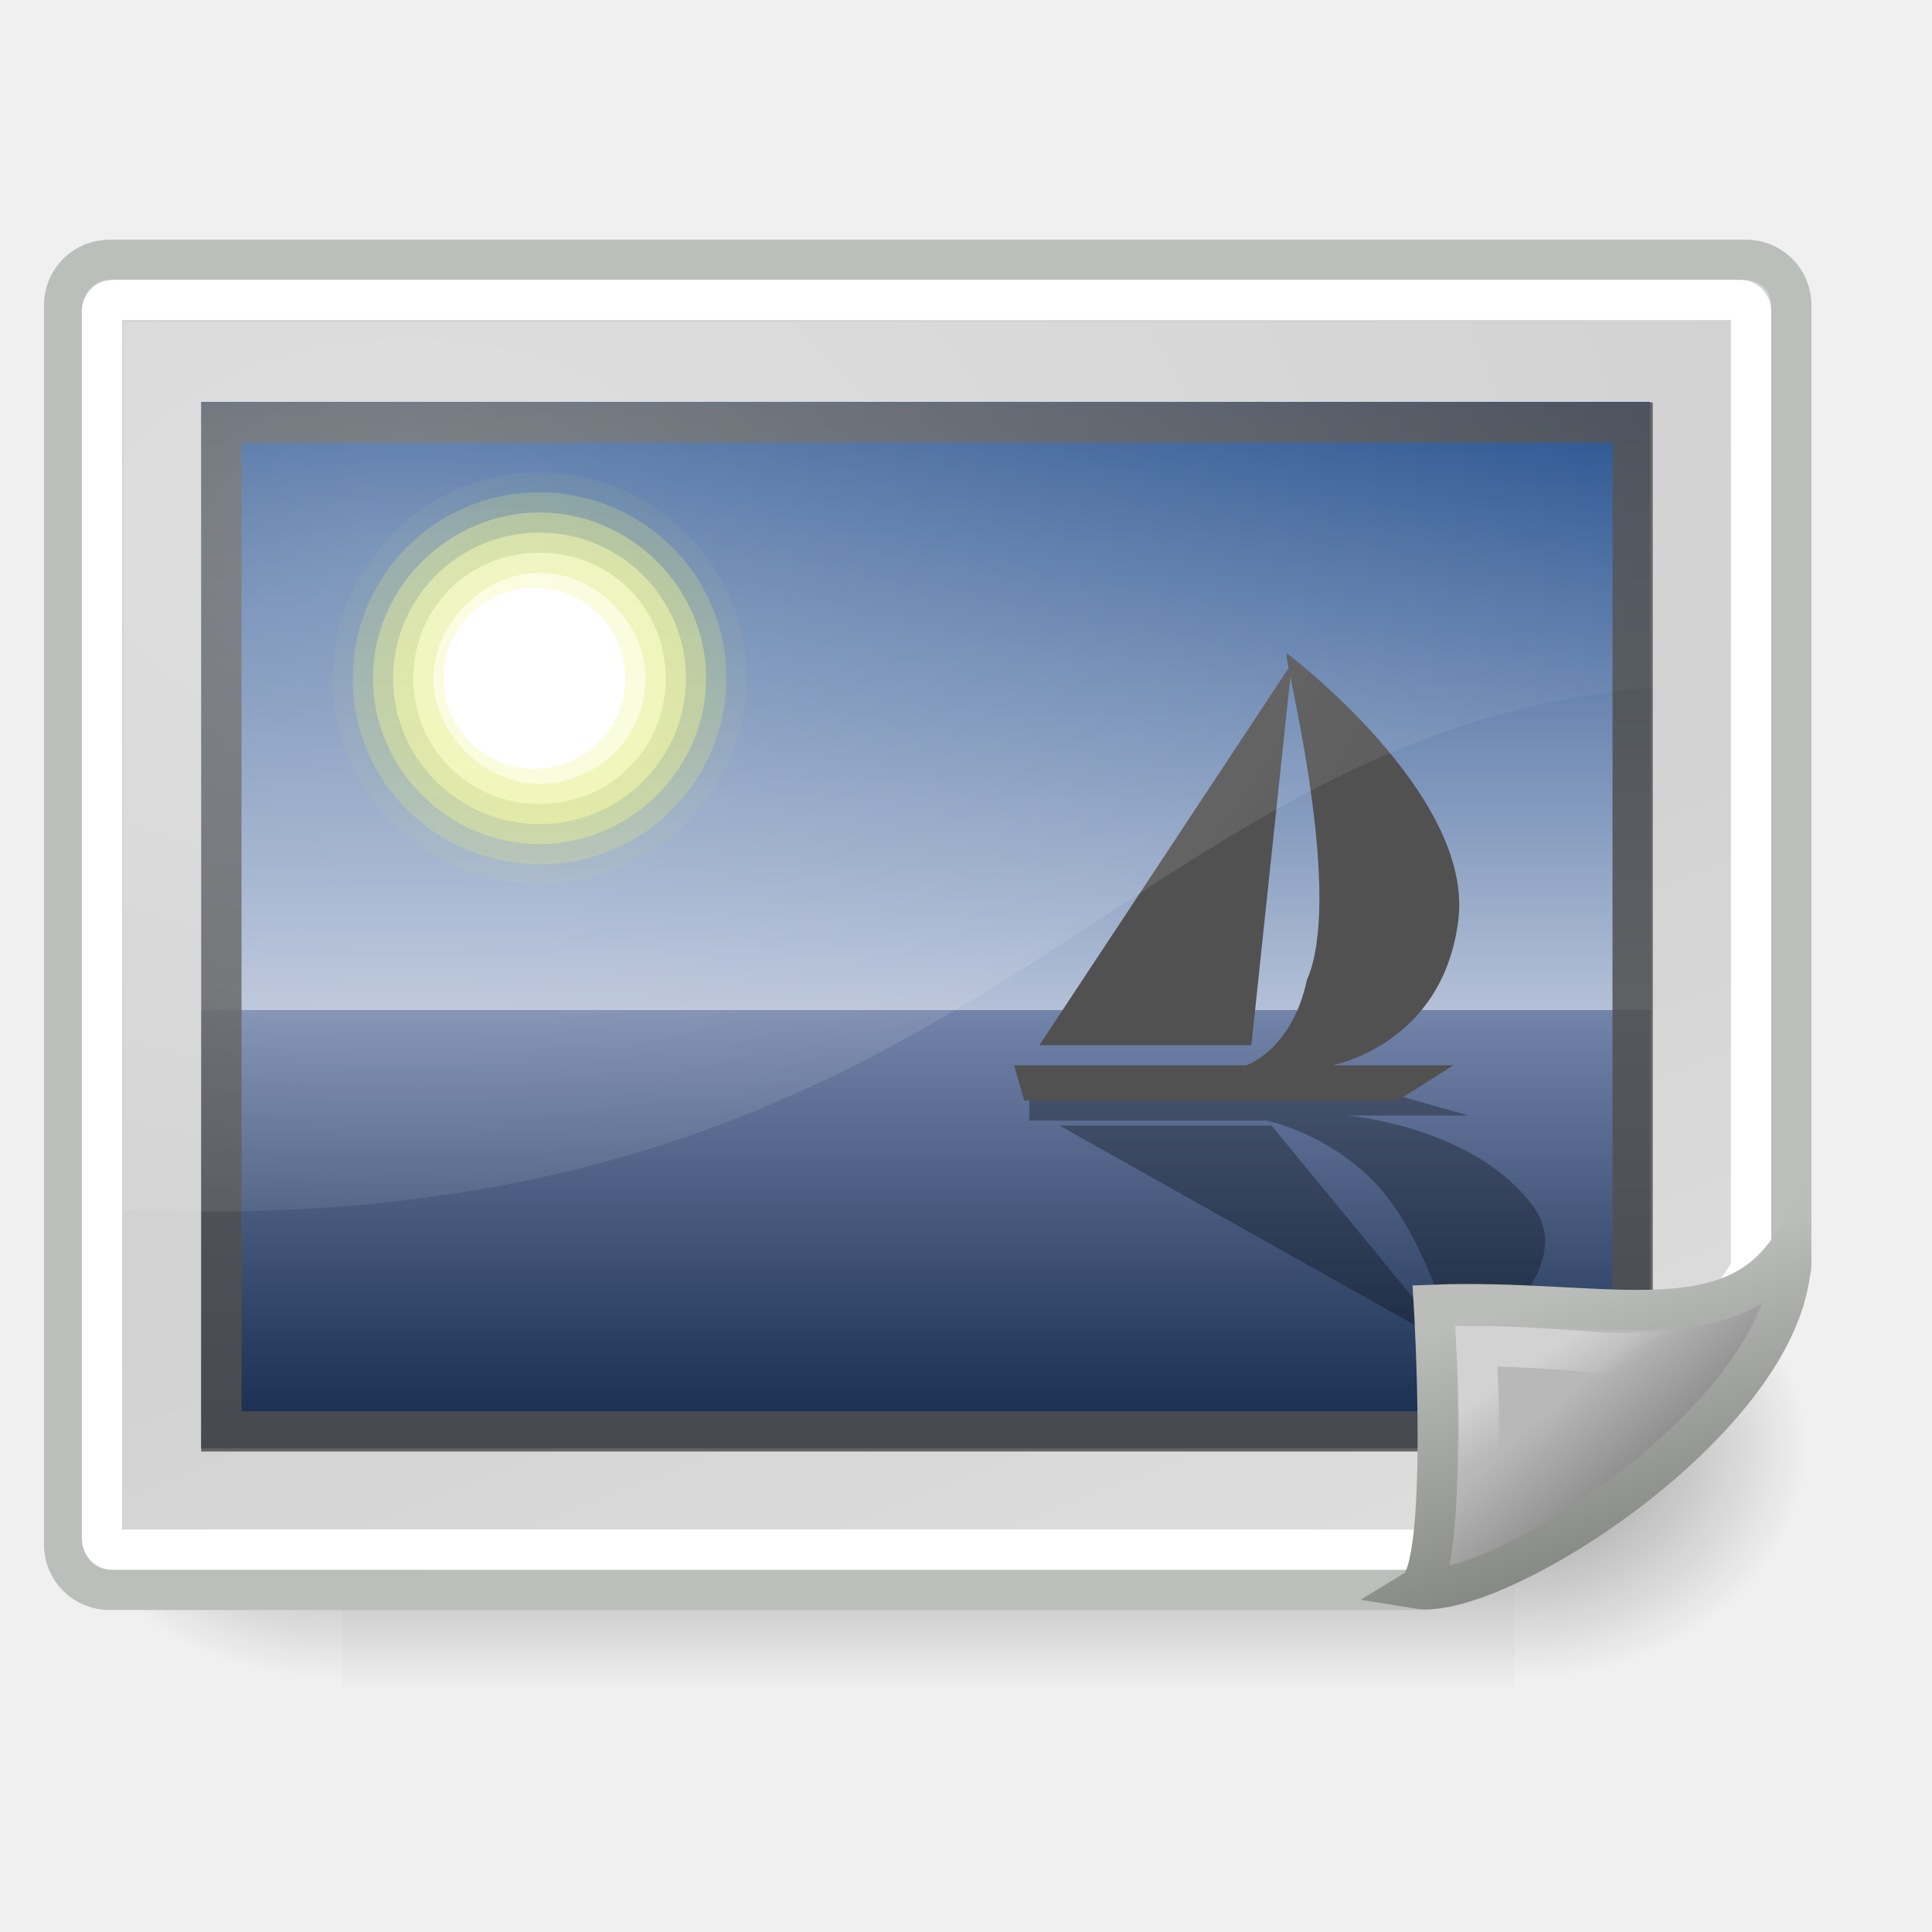
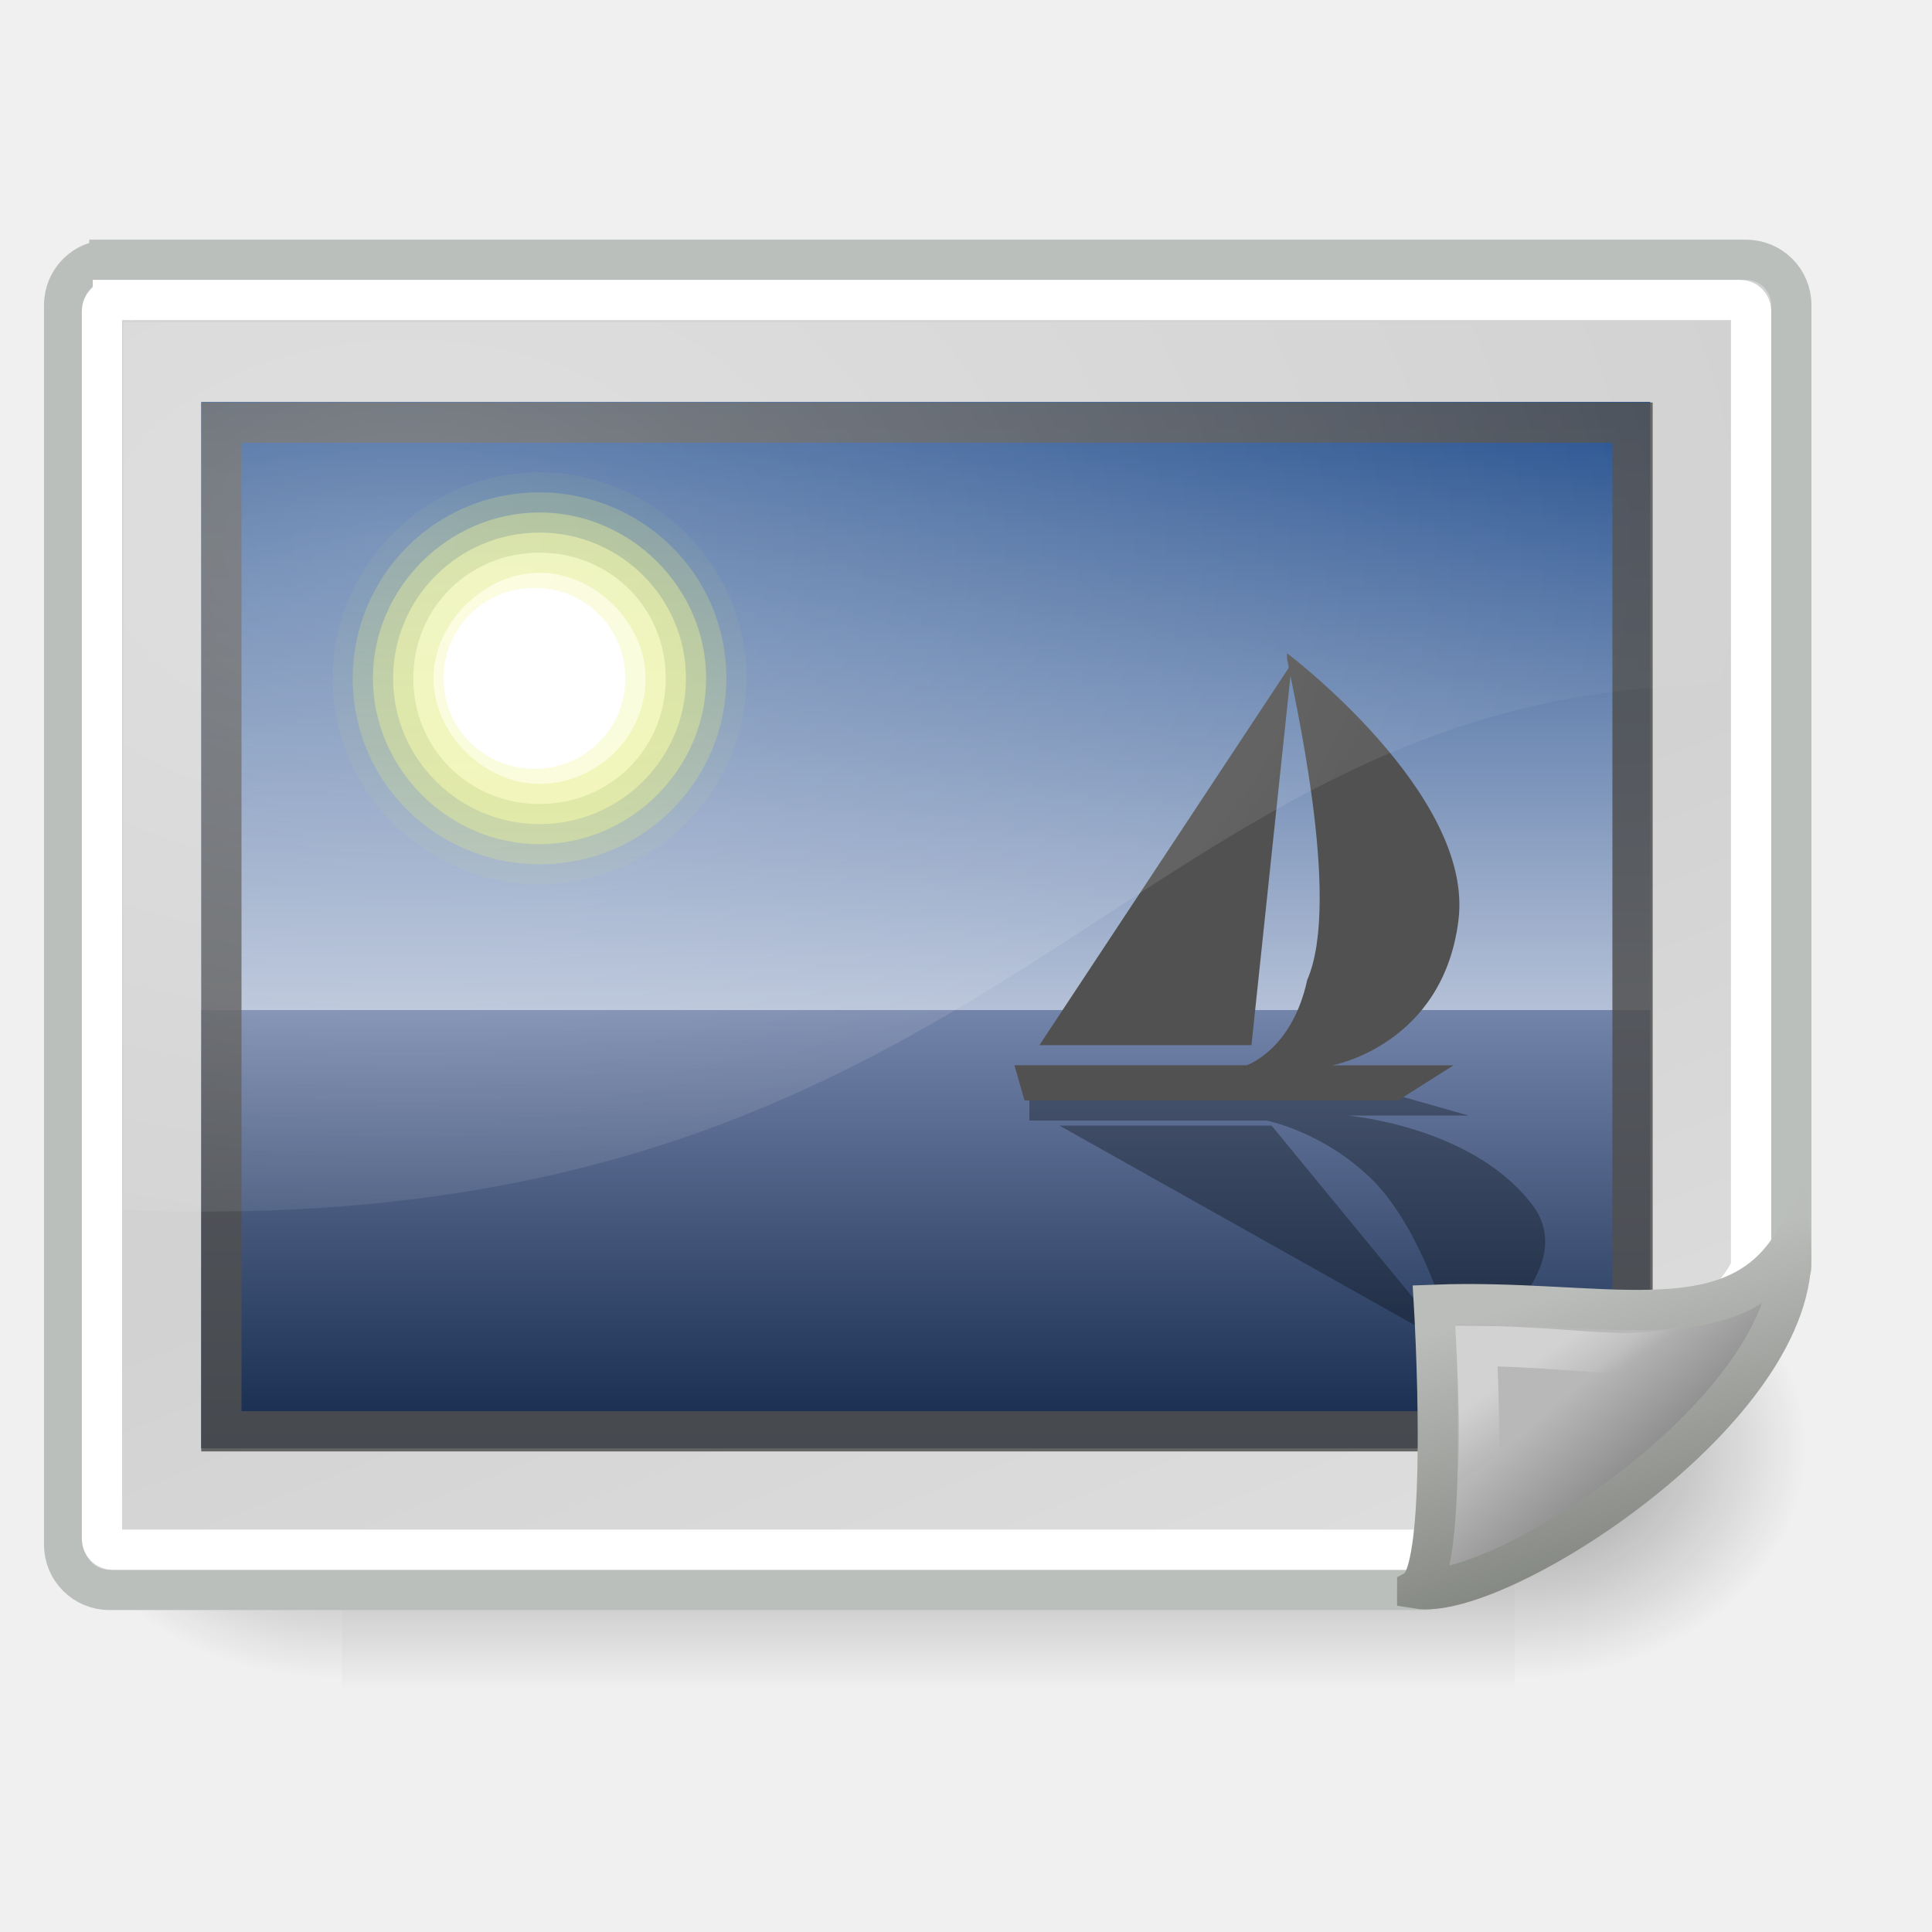
- <svg xmlns="http://www.w3.org/2000/svg" xmlns:xlink="http://www.w3.org/1999/xlink" width="48px" height="48px" xml:space="preserve" id="svg16168">
-   <defs id="defs16234">
-     <radialGradient xlink:href="#linearGradient5060" id="radialGradient6719" gradientUnits="userSpaceOnUse" gradientTransform="matrix(-2.774389,0,0,1.969706,112.7623,-872.8854)" cx="605.714" cy="486.648" fx="605.714" fy="486.648" r="117.143" />
-     <linearGradient id="linearGradient5060">
-       <stop style="stop-color:black;stop-opacity:1;" offset="0" id="stop5062" />
-       <stop style="stop-color:black;stop-opacity:0;" offset="1" id="stop5064" />
+ <svg xmlns="http://www.w3.org/2000/svg" xmlns:xlink="http://www.w3.org/1999/xlink" width="48" height="48" id="svg16168">
+   <defs>
+     <linearGradient id="4" gradientUnits="userSpaceOnUse" gradientTransform="matrix(1.09899 0 0 1.1067-1.954-4.922)" x1="21.933" y1="24.627" x2="21.933" y2="7.109">
+       <stop stop-color="#d0d6e5" stroke-width="1.217" />
+       <stop offset="1" stop-color="#093a80" stroke-width="1.217" />
    </linearGradient>
-     <radialGradient xlink:href="#linearGradient5060" id="radialGradient6717" gradientUnits="userSpaceOnUse" gradientTransform="matrix(2.774389,0,0,1.969706,-1891.633,-872.8854)" cx="605.714" cy="486.648" fx="605.714" fy="486.648" r="117.143" />
-     <linearGradient id="linearGradient5048">
-       <stop style="stop-color:black;stop-opacity:0;" offset="0" id="stop5050" />
-       <stop id="stop5056" offset="0.5" style="stop-color:black;stop-opacity:1;" />
-       <stop style="stop-color:black;stop-opacity:0;" offset="1" id="stop5052" />
+     <linearGradient id="5" x1="42.19" y1="31" x2="45" y2="39.985" gradientUnits="userSpaceOnUse">
+       <stop stop-color="#bbbdba" />
+       <stop offset="1" stop-color="#70746e" />
    </linearGradient>
-     <linearGradient xlink:href="#linearGradient5048" id="linearGradient6715" gradientUnits="userSpaceOnUse" gradientTransform="matrix(2.774389,0,0,1.969706,-1892.179,-872.8854)" x1="302.857" y1="366.648" x2="302.857" y2="609.505" />
-     <linearGradient id="linearGradient8171">
-       <stop style="stop-color:#bbbdba;stop-opacity:1;" offset="0" id="stop8173" />
-       <stop style="stop-color:#70746e;stop-opacity:1;" offset="1" id="stop8175" />
+     <linearGradient id="8" gradientUnits="userSpaceOnUse" gradientTransform="matrix(2.77439 0 0 1.96971-1892.18-872.89)" x1="302.86" y1="366.65" x2="302.86" y2="609.51">
+       <stop stop-opacity="0" />
+       <stop offset=".5" />
+       <stop offset="1" stop-opacity="0" />
    </linearGradient>
-     <linearGradient id="linearGradient8155">
-       <stop style="stop-color:#ffffff;stop-opacity:1;" offset="0" id="stop8157" />
-       <stop style="stop-color:#ffffff;stop-opacity:0;" offset="1" id="stop8159" />
+     <linearGradient id="7">
+       <stop stop-color="#fff" />
+       <stop offset="1" stop-color="#fff" stop-opacity="0" />
    </linearGradient>
-     <linearGradient id="linearGradient2224">
-       <stop style="stop-color:#7c7c7c;stop-opacity:1;" offset="0" id="stop2226" />
-       <stop style="stop-color:#b8b8b8;stop-opacity:1;" offset="1" id="stop2228" />
+     <linearGradient id="6">
+       <stop />
+       <stop offset="1" stop-opacity="0" />
    </linearGradient>
-     <linearGradient id="linearGradient2251">
-       <stop style="stop-color:#ffffff;stop-opacity:1;" offset="0" id="stop2253" />
-       <stop style="stop-color:#ffffff;stop-opacity:0;" offset="1" id="stop2255" />
+     <linearGradient xlink:href="#7" id="3" gradientUnits="userSpaceOnUse" x1="38.544" y1="33.512" x2="39.32" y2="34.661" />
+     <linearGradient id="1" gradientUnits="userSpaceOnUse" gradientTransform="matrix(1.434 0 0 .99009 52.32 2.839)" x1="12.487" y1="3.732" x2="31.08" y2="36.03">
+       <stop stop-color="#d2d2d2" stroke-width="1.217" />
+       <stop offset="1" stop-color="#ededed" stroke-width="1.217" />
    </linearGradient>
-     <linearGradient id="linearGradient7648" gradientUnits="userSpaceOnUse" x1="21.933" y1="24.627" x2="21.933" y2="7.109" style="stroke-dasharray:none;stroke-miterlimit:4;stroke-width:1.217">
-       <stop offset="0" style="stop-color:#8595bc;stop-opacity:1;" id="stop7650" />
-       <stop offset="1" style="stop-color:#041a3b;stop-opacity:1;" id="stop7652" />
+     <linearGradient id="0" gradientUnits="userSpaceOnUse" gradientTransform="matrix(1.09899 0 0-.79776-1.954 37.32)" x1="21.933" y1="24.627" x2="21.933" y2="7.109">
+       <stop stop-color="#8595bc" />
+       <stop offset="1" stop-color="#041a3b" />
    </linearGradient>
-     <linearGradient id="linearGradient2392">
-       <stop id="stop2394" offset="0" style="stop-color:#715b26;stop-opacity:1;" />
-       <stop id="stop2396" offset="1" style="stop-color:#312710;stop-opacity:1;" />
+     <linearGradient id="2" gradientUnits="userSpaceOnUse" x1="41.14" y1="37.423" x2="38.812" y2="34.736">
+       <stop stop-color="#7c7c7c" />
+       <stop offset="1" stop-color="#b8b8b8" />
    </linearGradient>
-     <linearGradient id="linearGradient12129">
-       <stop style="stop-color:#000000;stop-opacity:1;" offset="0" id="stop12131" />
-       <stop style="stop-color:#000000;stop-opacity:0;" offset="1" id="stop12133" />
-     </linearGradient>
-     <linearGradient style="stroke-dasharray:none;stroke-miterlimit:4;stroke-width:1.217" y2="36.033" x2="31.081" y1="3.732" x1="12.487" gradientUnits="userSpaceOnUse" id="aigrd1">
-       <stop id="stop16177" style="stop-color:#D2D2D2;stroke-dasharray:none;stroke-miterlimit:4;stroke-width:1.217" offset="0" />
-       <stop id="stop16179" style="stop-color:#EDEDED;stroke-dasharray:none;stroke-miterlimit:4;stroke-width:1.217" offset="1" />
-     </linearGradient>
-     <linearGradient style="stroke-dasharray:none;stroke-miterlimit:4;stroke-width:1.217" y2="22.577" x2="21.917" y1="30.341" x1="21.877" gradientUnits="userSpaceOnUse" id="aigrd2">
-       <stop id="stop16184" style="stop-color:#5e4f07;stop-opacity:1;" offset="0" />
-       <stop id="stop16186" style="stop-color:#348a31;stop-opacity:1;" offset="1" />
-     </linearGradient>
-     <linearGradient style="stroke-dasharray:none;stroke-miterlimit:4;stroke-width:1.217" y2="7.109" x2="21.933" y1="24.627" x1="21.933" gradientUnits="userSpaceOnUse" id="aigrd3">
-       <stop id="stop16199" style="stop-color:#D0D6E5;stroke-dasharray:none;stroke-miterlimit:4;stroke-width:1.217" offset="0" />
-       <stop id="stop16201" style="stop-color:#093A80;stroke-dasharray:none;stroke-miterlimit:4;stroke-width:1.217" offset="1" />
-     </linearGradient>
-     <radialGradient xlink:href="#linearGradient12129" id="radialGradient12135" cx="24.218" cy="41.636" fx="24.218" fy="41.636" r="22.097" gradientTransform="matrix(1,0,0,0.184,0,33.97501)" gradientUnits="userSpaceOnUse" />
-     <linearGradient xlink:href="#linearGradient7648" id="linearGradient7671" gradientUnits="userSpaceOnUse" gradientTransform="matrix(1.098989,0,0,-0.797757,-1.953865,37.324)" x1="21.933" y1="24.627" x2="21.933" y2="7.109" />
-     <linearGradient xlink:href="#aigrd3" id="linearGradient7673" gradientUnits="userSpaceOnUse" gradientTransform="matrix(1.098989,0,0,1.106697,-1.953865,-4.922453)" x1="21.933" y1="24.627" x2="21.933" y2="7.109" />
-     <linearGradient xlink:href="#aigrd1" id="linearGradient8148" gradientUnits="userSpaceOnUse" gradientTransform="matrix(1.434003,0,0,0.990087,52.32167,2.838918)" x1="12.487" y1="3.732" x2="31.081" y2="36.033" />
-     <radialGradient xlink:href="#linearGradient8155" id="radialGradient8161" cx="12.7" cy="10.405" fx="12.7" fy="10.405" r="19.969" gradientTransform="matrix(1.710531,-5.396358e-24,2.470345e-24,1.124849,-11.56833,1.802582)" gradientUnits="userSpaceOnUse" />
-     <linearGradient xlink:href="#linearGradient2251" id="linearGradient8166" gradientUnits="userSpaceOnUse" gradientTransform="translate(5.14757,-3.409792)" x1="33.396" y1="36.921" x2="34.17" y2="38.07" />
-     <linearGradient xlink:href="#linearGradient2224" id="linearGradient8169" gradientUnits="userSpaceOnUse" gradientTransform="translate(5.14757,-3.034792)" x1="35.997" y1="40.458" x2="33.665" y2="37.771" />
-     <linearGradient xlink:href="#linearGradient8171" id="linearGradient8177" x1="42.188" y1="31" x2="45" y2="39.985" gradientUnits="userSpaceOnUse" />
+     <radialGradient xlink:href="#6" id="B" gradientUnits="userSpaceOnUse" gradientTransform="matrix(-2.77439 0 0 1.96971 112.76-872.89)" cx="605.71" cy="486.65" fx="605.71" fy="486.65" r="117.14" />
+     <radialGradient xlink:href="#7" id="A" cx="12.7" cy="10.405" fx="12.7" fy="10.405" r="19.969" gradientTransform="matrix(1.71053 0 0 1.12485-11.568 1.803)" gradientUnits="userSpaceOnUse" />
+     <radialGradient xlink:href="#6" id="9" gradientUnits="userSpaceOnUse" gradientTransform="matrix(2.77439 0 0 1.96971-1891.63-872.89)" cx="605.71" cy="486.65" fx="605.71" fy="486.65" r="117.14" />
  </defs>
-   <g style="display:inline" transform="matrix(2.175112e-2,0,0,2.493263e-2,42.41049,33.81117)" id="g6707">
-     <rect style="opacity:0.402;color:black;fill:url(#linearGradient6715);fill-opacity:1;fill-rule:nonzero;stroke:none;stroke-width:1;stroke-linecap:round;stroke-linejoin:miter;marker:none;marker-start:none;marker-mid:none;marker-end:none;stroke-miterlimit:4;stroke-dasharray:none;stroke-dashoffset:0;stroke-opacity:1;visibility:visible;display:inline;overflow:visible" id="rect6709" width="1339.633" height="478.357" x="-1559.252" y="-150.697" />
-     <path style="opacity:0.402;color:black;fill:url(#radialGradient6717);fill-opacity:1;fill-rule:nonzero;stroke:none;stroke-width:1;stroke-linecap:round;stroke-linejoin:miter;marker:none;marker-start:none;marker-mid:none;marker-end:none;stroke-miterlimit:4;stroke-dasharray:none;stroke-dashoffset:0;stroke-opacity:1;visibility:visible;display:inline;overflow:visible" d="M -219.619,-150.68 C -219.619,-150.68 -219.619,327.65 -219.619,327.65 C -76.745,328.551 125.781,220.481 125.781,88.454 C 125.781,-43.572 -33.655,-150.68 -219.619,-150.68 z " id="path6711" />
-     <path id="path6713" d="M -1559.252,-150.68 C -1559.252,-150.68 -1559.252,327.65 -1559.252,327.65 C -1702.127,328.551 -1904.652,220.481 -1904.652,88.454 C -1904.652,-43.572 -1745.216,-150.68 -1559.252,-150.68 z " style="opacity:0.402;color:black;fill:url(#radialGradient6719);fill-opacity:1;fill-rule:nonzero;stroke:none;stroke-width:1;stroke-linecap:round;stroke-linejoin:miter;marker:none;marker-start:none;marker-mid:none;marker-end:none;stroke-miterlimit:4;stroke-dasharray:none;stroke-dashoffset:0;stroke-opacity:1;visibility:visible;display:inline;overflow:visible" />
+   <g color="#000">
+     <g transform="matrix(.02175 0 0 .02493 42.41 33.811)" stroke-linecap="round">
+       <path marker="none" opacity=".402" fill="url(#8)" d="m-1559.25-150.7h1339.63v478.36h-1339.63z" />
+       <path d="m-219.62-150.68c0 0 0 478.33 0 478.33 142.87.9 345.4-107.17 345.4-239.2 0-132.03-159.44-239.13-345.4-239.13" marker="none" opacity=".402" fill="url(#9)" />
+       <path d="m-1559.25-150.68c0 0 0 478.33 0 478.33-142.87.9-345.4-107.17-345.4-239.2 0-132.03 159.44-239.13 345.4-239.13" marker="none" opacity=".402" fill="url(#B)" />
+     </g>
+     <path d="m2.718 6.455h40.662c.623 0 1.125.502 1.125 1.125v23.901c0 .623-8.457 8.02-9.08 8.02h-32.707c-.623 0-1.125-.502-1.125-1.125v-30.795c0-.623.502-1.125 1.125-1.125z" marker="none" fill="url(#1)" stroke="#bbbfbb" />
  </g>
-   <path style="color:#000000;fill:url(#linearGradient8148);fill-opacity:1;fill-rule:nonzero;stroke:#bbbfbb;stroke-width:1;stroke-linecap:butt;stroke-linejoin:miter;marker:none;marker-start:none;marker-mid:none;marker-end:none;stroke-miterlimit:4;stroke-dashoffset:0;stroke-opacity:1;visibility:visible;display:inline;overflow:visible" d="M 2.718,6.455 L 43.38,6.455 C 44.003,6.455 44.505,6.957 44.505,7.58 L 44.505,31.481 C 44.505,32.104 36.048,39.5 35.425,39.5 L 2.718,39.5 C 2.095,39.5 1.593,38.998 1.593,38.375 L 1.593,7.58 C 1.593,6.957 2.095,6.455 2.718,6.455 z " id="rect7603" />
-   <g id="g7654" transform="matrix(1.054774,0,0,1.049989,-0.814647,4.485012)">
-     <path id="path7644" d="M 5.513,30 L 39.643,30 L 39.643,19.627 L 5.513,19.627 L 5.513,30 z " style="fill:url(#linearGradient7671);fill-opacity:1;fill-rule:nonzero;stroke:none;stroke-width:1.217;stroke-miterlimit:4" />
-     <path style="fill:url(#linearGradient7673);fill-rule:nonzero;stroke:none;stroke-width:1.217;stroke-miterlimit:4" d="M 5.513,5.238 L 39.643,5.238 L 39.643,19.627 L 5.513,19.627 L 5.513,5.238 z " id="path16203" />
-     <g id="g16205" style="fill-rule:nonzero;stroke:#000000;stroke-width:1.156;stroke-miterlimit:4" transform="matrix(1.189217,0,0,1.189217,-3.525355,-6.535408)">
-       <g id="g16207">
-         <path style="opacity:0.05;fill:#e8f52f;stroke:none" d="M 18.4,15.4 C 18.4,17.6 16.6,19.5 14.3,19.5 C 12.1,19.5 10.2,17.7 10.2,15.4 C 10.2,13.2 12,11.3 14.3,11.3 C 16.5,11.3 18.4,13.1 18.4,15.4 z " id="path16209" />
-         <path style="opacity:0.208;fill:#ecf751;stroke:none" d="M 18,15.4 C 18,17.4 16.4,19.1 14.3,19.1 C 12.3,19.1 10.6,17.5 10.6,15.4 C 10.6,13.4 12.2,11.7 14.3,11.7 C 16.3,11.7 18,13.3 18,15.4 L 18,15.4 z " id="path16211" />
-         <path style="opacity:0.367;fill:#f0f972;stroke:none" d="M 17.6,15.4 C 17.6,17.2 16.1,18.7 14.3,18.7 C 12.5,18.7 11,17.2 11,15.4 C 11,13.6 12.5,12.1 14.3,12.1 C 16.1,12.1 17.6,13.6 17.6,15.4 L 17.6,15.4 z " id="path16213" />
-         <path style="opacity:0.525;fill:#f4fa95;stroke:none" d="M 17.2,15.4 C 17.2,17 15.9,18.3 14.3,18.3 C 12.7,18.3 11.4,17 11.4,15.4 C 11.4,13.8 12.7,12.5 14.3,12.5 C 15.9,12.5 17.2,13.8 17.2,15.4 z " id="path16215" />
-         <path style="opacity:0.683;fill:#f7fcb7;stroke:none" d="M 16.8,15.4 C 16.8,16.8 15.7,17.9 14.3,17.9 C 12.9,17.9 11.8,16.8 11.8,15.4 C 11.8,14 12.9,12.9 14.3,12.9 C 15.7,12.9 16.8,14 16.8,15.4 L 16.8,15.4 z " id="path16217" />
-         <path style="opacity:0.842;fill:#fbfddb;stroke:none" d="M 16.4,15.4 C 16.4,16.6 15.4,17.5 14.3,17.5 C 13.2,17.5 12.2,16.5 12.2,15.4 C 12.2,14.3 13.2,13.3 14.3,13.3 C 15.4,13.3 16.4,14.3 16.4,15.4 z " id="path16219" />
-         <path style="fill:#ffffff;stroke:none" d="M 16,15.4 C 16,16.4 15.2,17.2 14.2,17.2 C 13.2,17.2 12.4,16.4 12.4,15.4 C 12.4,14.4 13.2,13.6 14.2,13.6 C 15.2,13.6 16,14.4 16,15.4 L 16,15.4 z " id="path16221" />
+   <g transform="matrix(1.05477 0 0 1.04999-.815 4.485)">
+     <g stroke-width="1.217">
+       <path d="m5.513 30h34.13v-10.373h-34.13v10.373" fill="url(#0)" />
+       <path d="m5.513 5.238h34.13v14.39h-34.13v-14.39" fill="url(#4)" />
+     </g>
+     <g transform="matrix(1.18922 0 0 1.18922-3.525-6.535)" stroke-width="1.156">
+       <path d="m18.4 15.4c0 2.2-1.8 4.1-4.1 4.1-2.2 0-4.1-1.8-4.1-4.1 0-2.2 1.8-4.1 4.1-4.1 2.2 0 4.1 1.8 4.1 4.1" opacity=".05" fill="#e8f52f" />
+       <path d="m18 15.4c0 2-1.6 3.7-3.7 3.7-2 0-3.7-1.6-3.7-3.7 0-2 1.6-3.7 3.7-3.7 2 0 3.7 1.6 3.7 3.7" opacity=".208" fill="#ecf751" />
+       <path d="m17.6 15.4c0 1.8-1.5 3.3-3.3 3.3-1.8 0-3.3-1.5-3.3-3.3 0-1.8 1.5-3.3 3.3-3.3 1.8 0 3.3 1.5 3.3 3.3" opacity=".367" fill="#f0f972" />
+       <path d="m17.2 15.4c0 1.6-1.3 2.9-2.9 2.9-1.6 0-2.9-1.3-2.9-2.9 0-1.6 1.3-2.9 2.9-2.9 1.6 0 2.9 1.3 2.9 2.9" opacity=".525" fill="#f4fa95" />
+       <path d="m16.8 15.4c0 1.4-1.1 2.5-2.5 2.5-1.4 0-2.5-1.1-2.5-2.5 0-1.4 1.1-2.5 2.5-2.5 1.4 0 2.5 1.1 2.5 2.5" opacity=".683" fill="#f7fcb7" />
+       <path d="m16.4 15.4c0 1.2-1 2.1-2.1 2.1-1.1 0-2.1-1-2.1-2.1 0-1.1 1-2.1 2.1-2.1 1.1 0 2.1 1 2.1 2.1" opacity=".842" fill="#fbfddb" />
+       <path d="m16 15.4c0 1-.8 1.8-1.8 1.8-1 0-1.8-.8-1.8-1.8 0-1 .8-1.8 1.8-1.8 1 0 1.8.8 1.8 1.8" fill="#fff" />
+     </g>
+     <g stroke-width="1.217">
+       <path d="m25.02 21.649h8.681l1.665.476h-2.854c0 0 2.854.238 4.281 2.02 1.427 1.665-1.665 3.687-1.665 3.687-.119-.357-.832-3.211-2.26-4.4-1.07-.951-2.26-1.189-2.26-1.189h-5.589v-.476-.119" opacity=".3" />
+       <path d="m30.724 22.363h-4.995l9.276 5.233-4.281-5.233" opacity=".3" />
+       <g fill="#515151">
+         <path d="m25.02 21.768h8.681l1.308-.832h-2.854c0 0 2.616-.476 2.973-3.449.357-2.973-4.04-6.303-4.04-6.303 0 0 0 0 0 .119.119.714 1.308 5.708.476 7.611-.357 1.665-1.427 2.02-1.427 2.02h-5.47l.238.832h.119" />
+         <path d="m30.25 20.46h-4.995l5.946-9.04-.951 9.04" />
      </g>
    </g>
-     <path style="opacity:0.3;fill-rule:nonzero;stroke:none;stroke-width:1.217;stroke-miterlimit:4" d="M 25.016,21.649 L 33.697,21.649 L 35.362,22.125 L 32.508,22.125 C 32.508,22.125 35.362,22.363 36.789,24.146 C 38.216,25.811 35.124,27.833 35.124,27.833 C 35.124,27.833 35.124,27.833 35.124,27.833 C 35.005,27.476 34.292,24.622 32.865,23.433 C 31.794,22.481 30.605,22.244 30.605,22.244 L 25.016,22.244 L 25.016,21.768 L 25.016,21.649 z " id="path16223" />
-     <path style="opacity:0.3;fill-rule:nonzero;stroke:none;stroke-width:1.217;stroke-miterlimit:4" d="M 30.724,22.363 L 25.729,22.363 L 35.005,27.595 L 30.724,22.363 L 30.724,22.363 z " id="path16225" />
-     <path style="fill:#515151;fill-rule:nonzero;stroke:none;stroke-width:1.217;stroke-miterlimit:4" d="M 25.016,21.768 L 33.697,21.768 L 35.005,20.936 L 32.151,20.936 C 32.151,20.936 34.767,20.46 35.124,17.487 C 35.481,14.514 31.081,11.184 31.081,11.184 C 31.081,11.184 31.081,11.184 31.081,11.303 C 31.2,12.016 32.389,17.011 31.557,18.914 C 31.2,20.579 30.129,20.936 30.129,20.936 L 24.659,20.936 L 24.897,21.768 L 25.016,21.768 z " id="path16227" />
-     <path style="fill:#515151;fill-rule:nonzero;stroke:none;stroke-width:1.217;stroke-miterlimit:4" d="M 30.248,20.46 L 25.254,20.46 L 31.2,11.422 L 30.248,20.46 z " id="path16229" />
  </g>
-   <path style="color:#000000;fill:none;fill-opacity:1;fill-rule:nonzero;stroke:#ffffff;stroke-width:1;stroke-linecap:butt;stroke-linejoin:miter;marker:none;marker-start:none;marker-mid:none;marker-end:none;stroke-miterlimit:4;stroke-dashoffset:0;stroke-opacity:1;visibility:visible;display:inline;overflow:visible" d="M 2.804,7.453 L 43.234,7.453 C 43.384,7.453 43.505,7.574 43.505,7.724 L 43.505,31.423 C 43.505,32.369 36.402,38.5 36.251,38.5 L 2.804,38.5 C 2.654,38.5 2.533,38.379 2.533,38.229 L 2.533,7.724 C 2.533,7.574 2.654,7.453 2.804,7.453 z " id="rect7675" />
-   <rect style="opacity:0.847;color:#000000;fill:none;fill-opacity:1;fill-rule:nonzero;stroke:#4f4f4f;stroke-width:1;stroke-linecap:butt;stroke-linejoin:miter;marker:none;marker-start:none;marker-mid:none;marker-end:none;stroke-miterlimit:4;stroke-dasharray:none;stroke-dashoffset:0;stroke-opacity:1;visibility:visible;display:inline;overflow:visible" id="rect8163" width="35.062" height="25.062" x="5.5" y="10.5" />
-   <path style="color:#000000;fill:url(#linearGradient8169);fill-opacity:1.0;fill-rule:evenodd;stroke:url(#linearGradient8177);stroke-width:1;stroke-linecap:butt;stroke-linejoin:miter;marker:none;marker-start:none;marker-mid:none;marker-end:none;stroke-miterlimit:4;stroke-dasharray:none;stroke-dashoffset:0;stroke-opacity:1;visibility:visible;display:inline;overflow:visible" d="M 35.207,39.469 C 37.237,39.799 44.795,34.939 44.491,30.971 C 42.928,33.394 39.733,32.258 35.624,32.417 C 35.624,32.417 36.019,38.969 35.207,39.469 z " id="path2210" />
-   <path id="path2247" d="M 36.657,37.277 C 38.027,36.593 41.085,35.131 42.385,33.25 C 40.789,33.93 39.437,33.459 36.682,33.44 C 36.682,33.44 36.845,36.502 36.657,37.277 z " style="opacity:0.369;color:#000000;fill:none;fill-opacity:1;fill-rule:evenodd;stroke:url(#linearGradient8166);stroke-width:1;stroke-linecap:butt;stroke-linejoin:miter;marker:none;marker-start:none;marker-mid:none;marker-end:none;stroke-miterlimit:4;stroke-dasharray:none;stroke-dashoffset:0;stroke-opacity:1;visibility:visible;display:inline;overflow:visible" />
-   <path style="opacity:0.301;color:#000000;fill:url(#radialGradient8161);fill-opacity:1.0;fill-rule:nonzero;stroke:none;stroke-width:1;stroke-linecap:butt;stroke-linejoin:miter;marker:none;marker-start:none;marker-mid:none;marker-end:none;stroke-miterlimit:4;stroke-dasharray:none;stroke-dashoffset:0;stroke-opacity:1;visibility:visible;display:inline;overflow:visible" d="M 3.062,8 L 3.062,30.062 C 25.389,30.951 27.885,17 43,17 L 43,8 L 3.062,8 z " id="rect8150" />
+   <g color="#000" stroke-width="1">
+     <g fill="none">
+       <path d="m2.804 7.453h40.43c.15 0 .271.121.271.271v23.698c0 .946-7.104 7.08-7.254 7.08h-33.447c-.15 0-.271-.121-.271-.271v-30.504c0-.15.121-.271.271-.271z" marker="none" stroke="#fff" />
+       <path marker="none" opacity=".847" stroke="#4f4f4f" d="m5.5 10.5h35.06v25.06h-35.06z" />
+     </g>
+     <g fill-rule="evenodd">
+       <path d="m35.21 39.469c2.03.33 9.589-4.53 9.284-8.498-1.563 2.423-4.759 1.287-8.867 1.446 0 0 .395 6.552-.417 7.05z" marker="none" fill="url(#2)" stroke="url(#5)" />
+       <path d="m36.657 37.28c1.37-.684 4.428-2.146 5.728-4.03-1.596.68-2.948.209-5.702.19 0 0 .162 3.062-.025 3.837z" marker="none" opacity=".369" fill="none" stroke="url(#3)" />
+     </g>
+     <path d="m3.063 8v22.06c22.326.888 24.822-13.06 39.938-13.06v-9h-39.938" marker="none" opacity=".301" fill="url(#A)" />
+   </g>
</svg>
